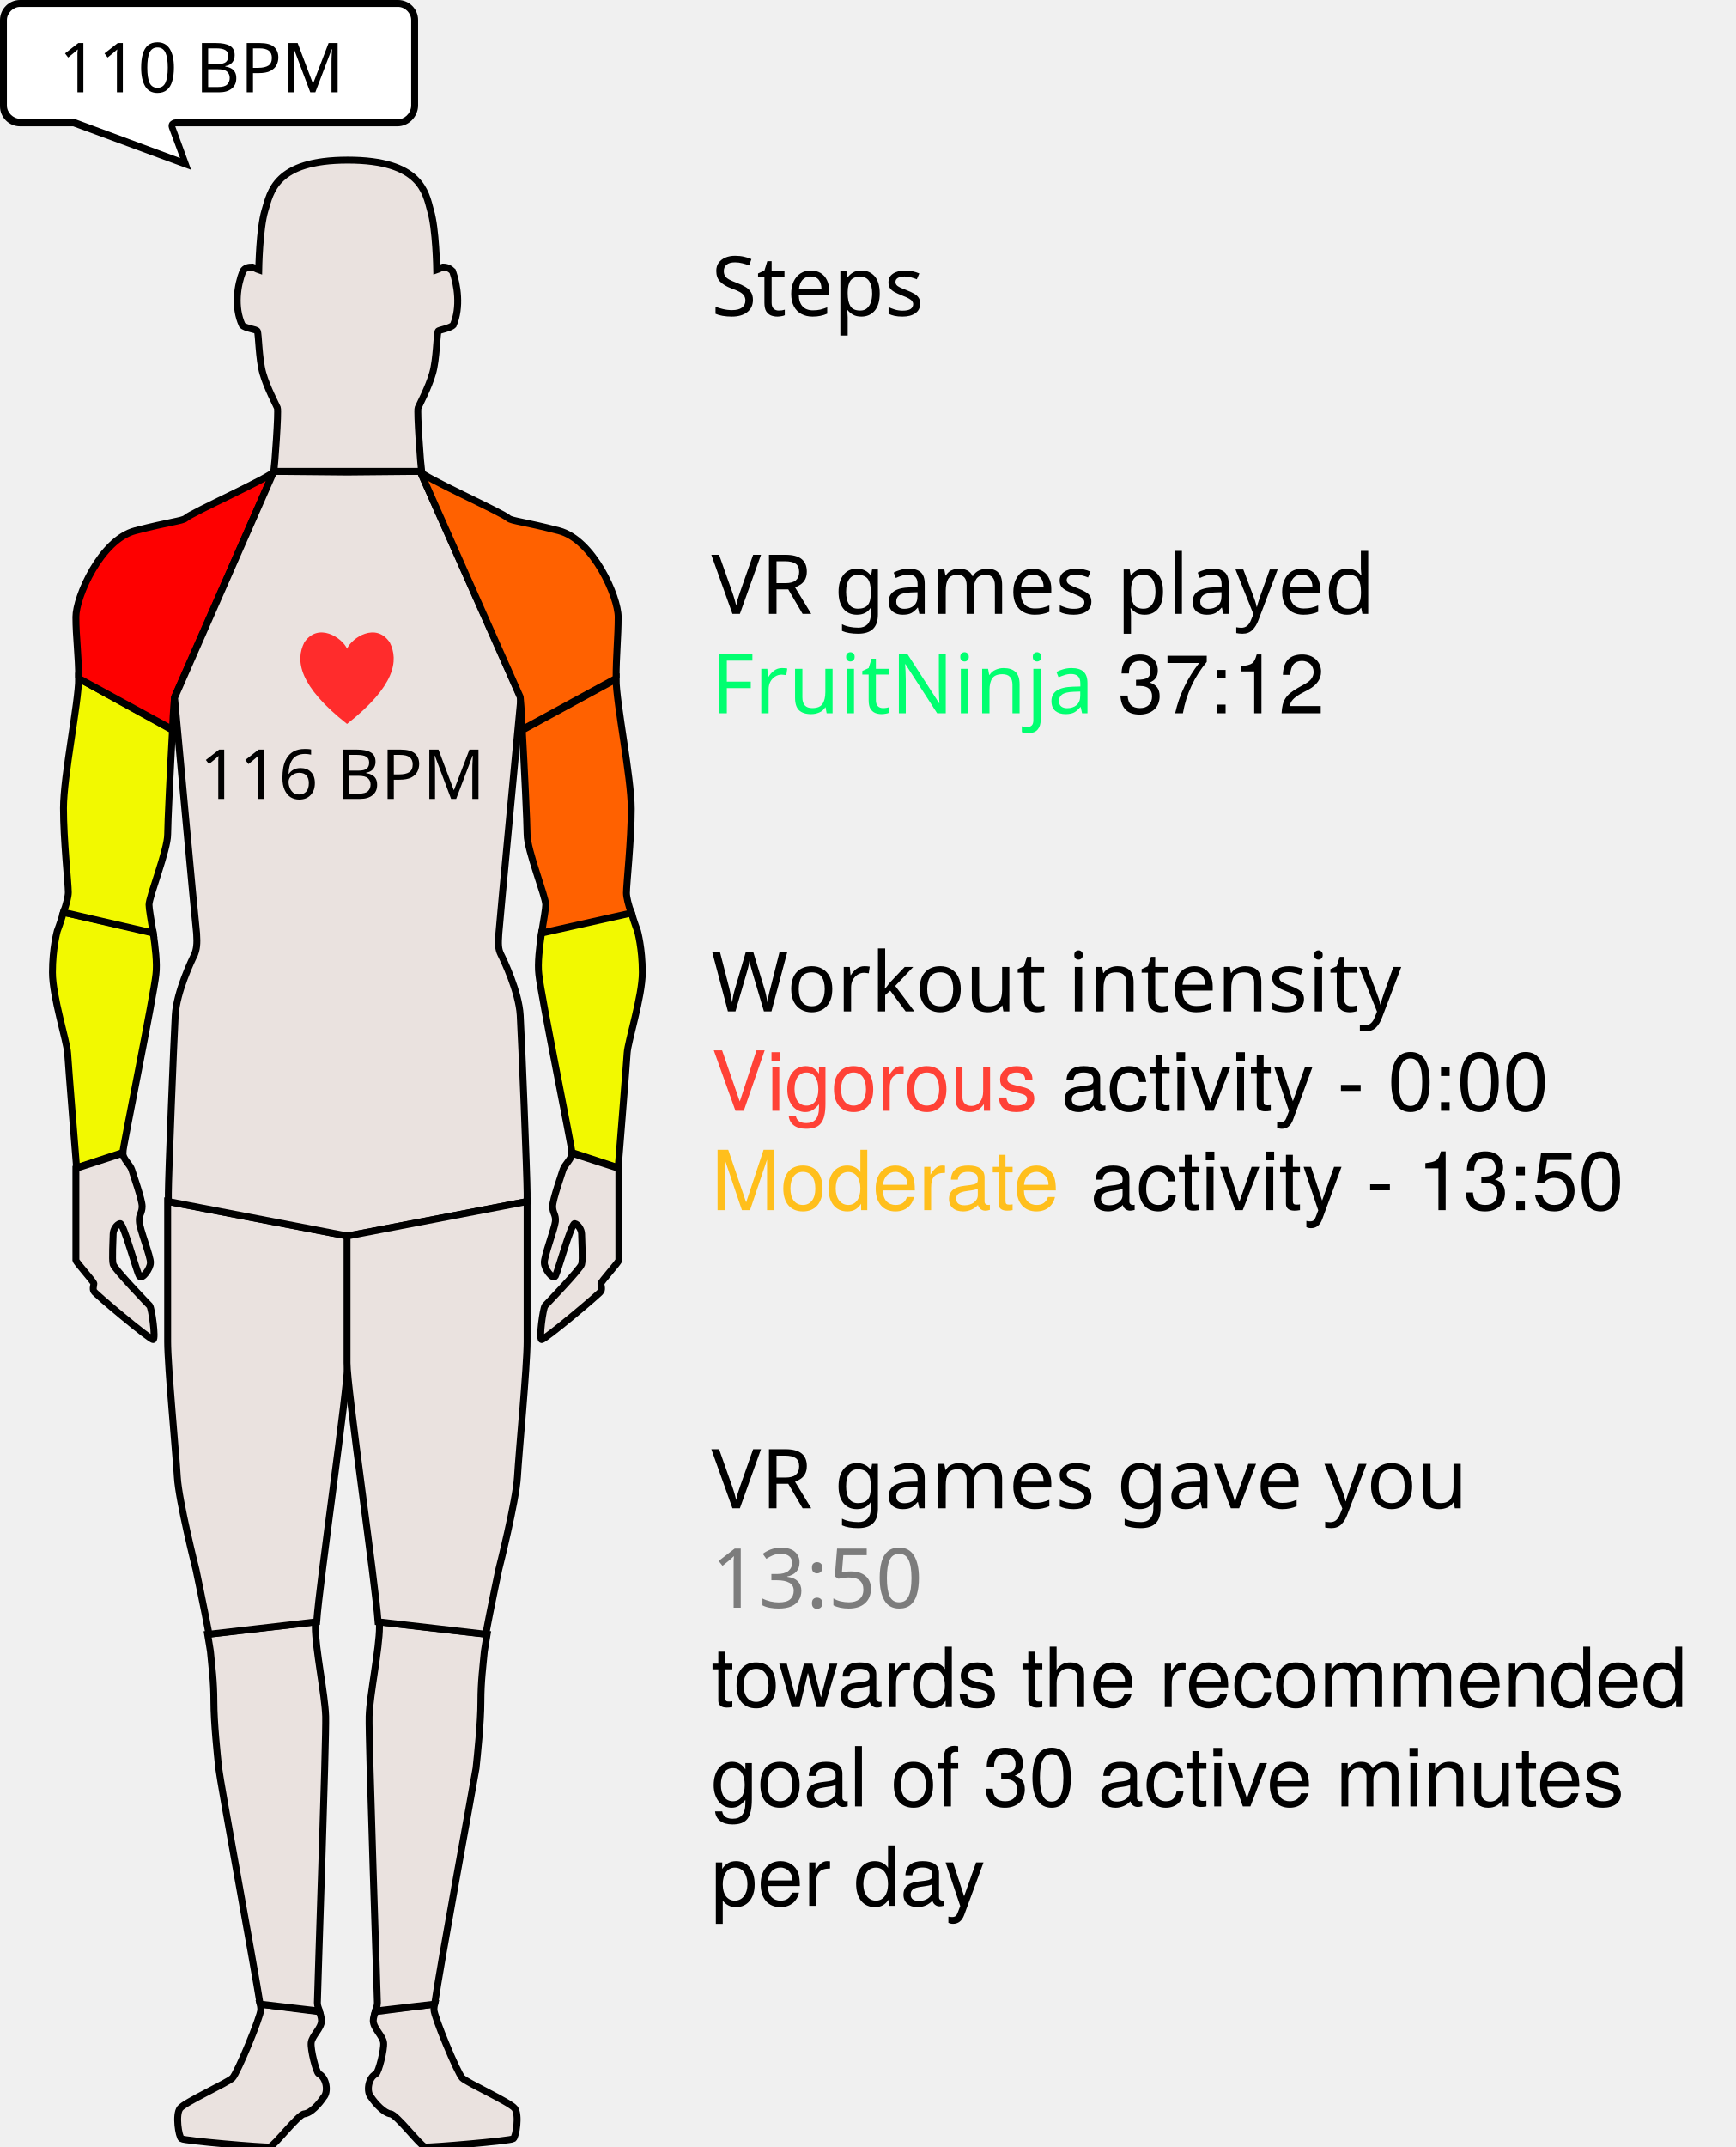
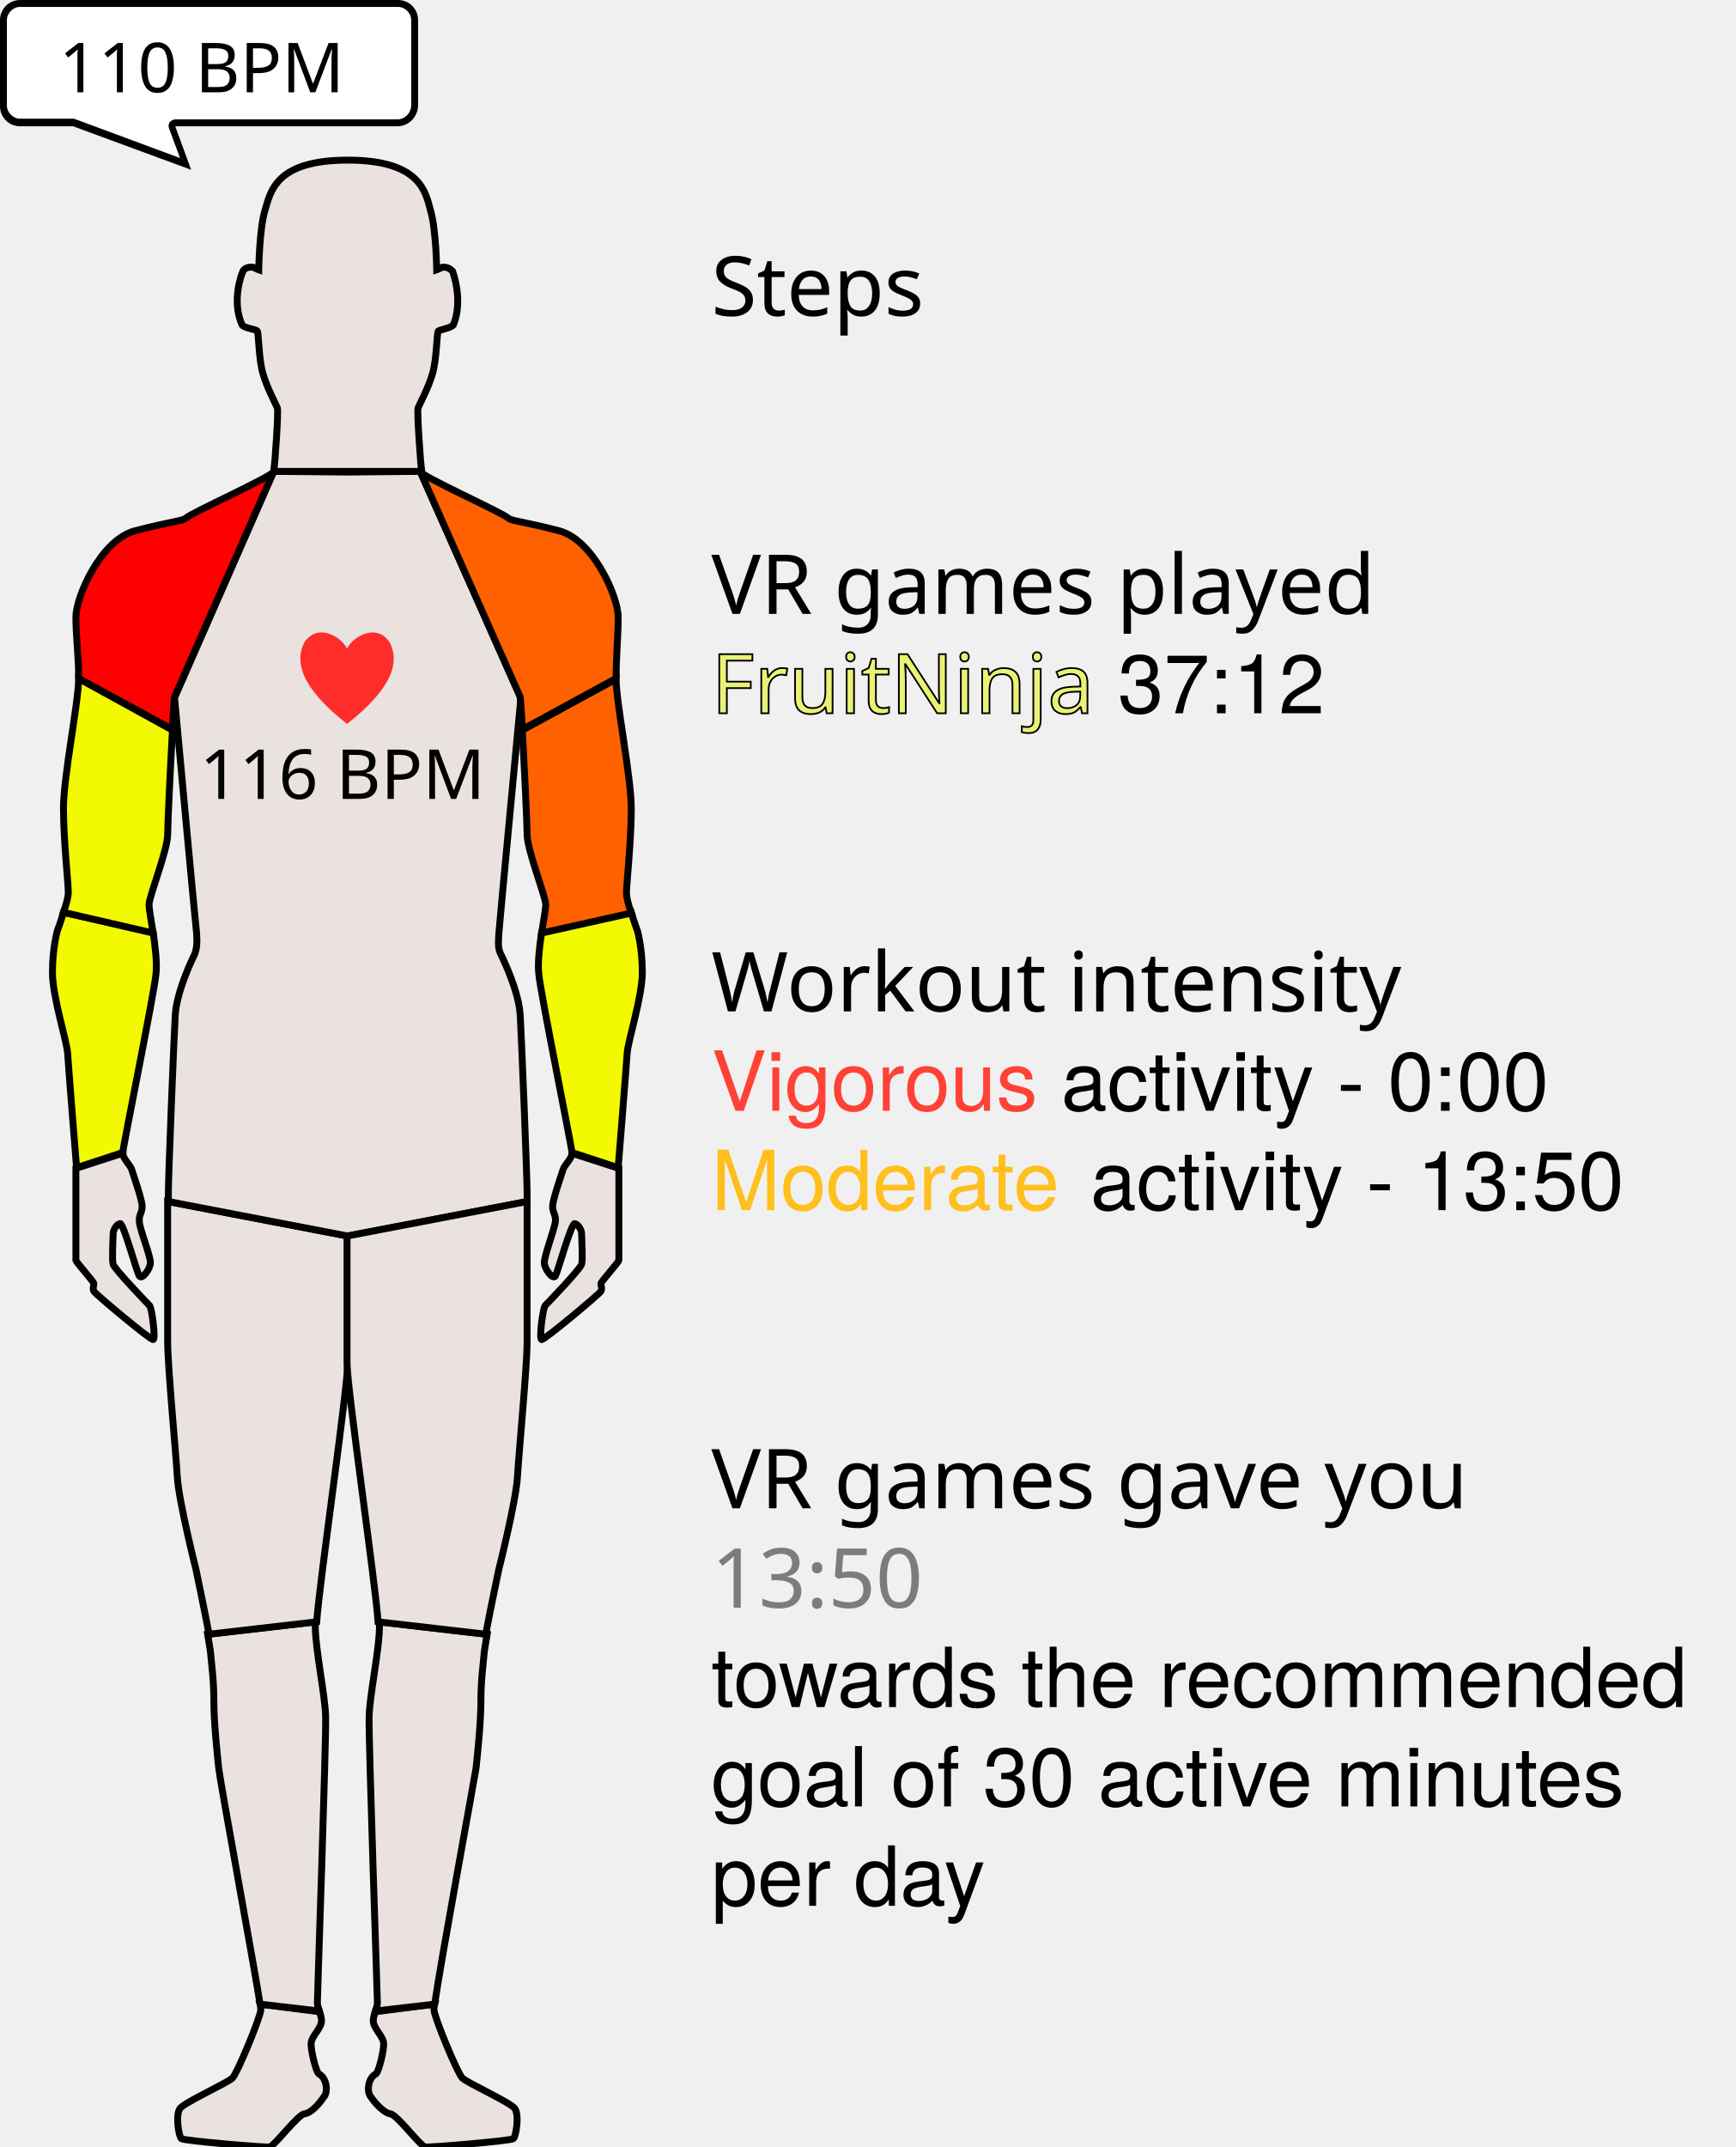
<svg xmlns="http://www.w3.org/2000/svg" version="1.1" id="Layer_1" x="0px" y="0px" viewBox="0 0 251.6 311.1" style="enable-background:new 0 0 251.6 311.1;" xml:space="preserve">
  <style type="text/css">
	.st0{fill:#EAE2DF;stroke:#000000;stroke-miterlimit:10;}
	.st1{fill:#F2F900;stroke:#000000;stroke-miterlimit:10;}
	.st2{fill:#FE0000;stroke:#000000;stroke-miterlimit:10;}
	.st3{fill:#FF6100;stroke:#000000;stroke-miterlimit:10;}
	.st4{fill:#FF2C2C;}
	.st5{fill:#FFFFFF;}
	.st6{font-family:'HelveticaNeue-Bold';}
	.st7{font-size:10px;}
	.st8{font-size:12px;}
- 	.st9{fill:#01FF70;}
+ 	.st9{fill:#E9F274;stroke:#000000;stroke-width:0.25;stroke-miterlimit:10;}
	.st10{font-family:'HelveticaNeue';}
	.st11{fill:#FF4136;}
	.st12{fill:#FFBF1C;}
	.st13{fill:#7C7C7C;}
</style>
  <g>
    <path class="st0" d="M37.7,290.4c0.1,0.4,0.1,0.7,0.1,0.8c0,1-3.4,9.2-4.1,9.9c-0.7,0.7-6.9,3.5-7.6,4.4s-0.2,4.1,0.2,4.4   s12.1,1.3,12.8,1.2c0.7-0.2,4.1-4.7,5-4.8c1-0.1,2.2-1.5,2.8-2.4c0.7-0.7,0.5-2.8-0.7-3.4c-0.4-0.3-1.2-3.5-1.1-4.5   c0.1-1,1.5-2.1,1.5-3.2c0-0.5-0.2-0.9-0.3-1.3L37.7,290.4z" />
-     <path class="st0" d="M37.7,290.4l8.6,1c-0.1-0.4-0.3-0.7-0.3-1.2c0-1,1.3-38.3,1.2-41.5c-0.1-3.2-1.5-9.8-1.5-13c0-0.2,0-0.4,0-0.7   l-15.6,1.8l0,0c0.2,1.1,0.3,2,0.4,2.5c0.2,2.2,0.5,4.3,0.5,7.3s0.5,7.7,0.7,9.6C31.9,258.1,36.9,285.3,37.7,290.4" />
+     <path class="st0" d="M37.7,290.4l8.6,1c-0.1-0.4-0.3-0.7-0.3-1.2c0-1,1.3-38.3,1.2-41.5s-1.5-9.8-1.5-13c0-0.2,0-0.4,0-0.7   l-15.6,1.8l0,0c0.2,1.1,0.3,2,0.4,2.5c0.2,2.2,0.5,4.3,0.5,7.3s0.5,7.7,0.7,9.6C31.9,258.1,36.9,285.3,37.7,290.4" />
    <path class="st0" d="M24.3,174.1c0,4.4,0,17.1,0,20.3c0,3.6,1.2,16.1,1.4,19.6c0.2,3.5,2.7,13.4,2.7,13.4s1.2,5.7,1.9,9.4l15.6-1.8   c0.4-5.7,4.5-33.9,4.5-37.5c0-3.8,0-18.4,0-18.4L24.3,174.1z" />
    <path class="st1" d="M11.1,169.2c0,0-1.2-14.9-1.3-16.6c-0.1-1.7-2.2-8.2-2.2-11.7s0.7-6,0.7-6s0.5-1.3,0.9-2.7l13,2.9   c0.3,2.1,0.6,4.5,0.4,6.1c-0.3,3-4.8,25.1-4.8,25.8L11.1,169.2z" />
    <path class="st0" d="M17.8,167.1c0,0.8,1.1,1.7,1.3,2.4s1.5,4.3,1.5,5.3s-0.5,1.2-0.4,2.2c0,1,1.7,5.2,1.6,6c0,0.8-1.2,2.5-1.6,1.9   s-2.3-7.7-2.8-7.6c-0.5,0.1-1,0.9-1,1.5s-0.2,3.8,0,4.4c0.2,0.7,5,5.7,5.3,6c0.3,0.4,0.9,4.8,0.5,4.9s-8.5-6.7-8.6-7   c-0.2-0.4,0-0.8,0-1.1s-2.5-3-2.6-3.4c0-0.5,0-13.3,0-13.3L17.8,167.1z" />
    <path class="st1" d="M22.2,135.2c-0.3-1.9-0.6-3.5-0.6-4.1c0-1.2,2.7-7.9,2.7-10.2c0-1.5,0.4-9.8,0.7-15.1l-13.6-7.5   c0,3.4-2.2,14.2-2.2,18.8s0.7,10.9,0.7,12.2c0,0.6-0.3,1.8-0.7,2.9L22.2,135.2z" />
    <path class="st2" d="M11.4,98.3l13.6,7.4c0.1-2.7,0.3-4.7,0.3-4.7l14.4-32.7c-0.1,0.7-12,6-12.8,6.8c-0.5,0.4-2.3,0.5-7.3,1.8   S11,86.5,11,89.4S11.4,95,11.4,98.3" />
    <path class="st0" d="M25.3,101.1c0,0,3,32.6,3.2,34.2c0.1,1.5,0,2.2-0.3,3c-0.4,0.8-2.6,5.4-2.8,8.8c-0.2,3.4-1,23.5-1,25.8   c0,0.3,0,0.7,0,1.2l26,5l26-5c0-0.5,0-1,0-1.2c0-2.3-0.8-22.4-1-25.8c-0.2-3.4-2.4-8-2.8-8.8s-0.4-1.5-0.3-3s3.2-34.2,3.2-34.2   L60.9,68.3l-10.6,0.1l-10.6-0.1L25.3,101.1z" />
    <path class="st0" d="M63,290.4c-0.1,0.4-0.1,0.7-0.1,0.8c0,1,3.4,9.2,4.1,9.9c0.7,0.7,6.9,3.5,7.6,4.4s0.2,4.1-0.2,4.4   s-12.1,1.3-12.8,1.2c-0.7-0.2-4.1-4.7-5-4.8s-2.2-1.5-2.8-2.4c-0.7-0.7-0.5-2.8,0.7-3.4c0.4-0.3,1.2-3.5,1.1-4.5   c-0.1-1-1.5-2.1-1.5-3.2c0-0.5,0.2-0.9,0.3-1.3L63,290.4z" />
    <path class="st0" d="M63,290.4l-8.6,1c0.1-0.4,0.3-0.7,0.3-1.2c0-1-1.3-38.3-1.2-41.5s1.5-9.8,1.5-13c0-0.2,0-0.4,0-0.7l15.6,1.8   l0,0c-0.2,1.1-0.3,2-0.4,2.5c-0.2,2.2-0.5,4.3-0.5,7.3s-0.5,7.7-0.7,9.6C68.7,258.1,63.7,285.3,63,290.4" />
    <path class="st0" d="M76.4,174.1c0,4.4,0,17.1,0,20.3c0,3.6-1.2,16.1-1.4,19.6c-0.2,3.5-2.7,13.4-2.7,13.4s-1.2,5.7-1.9,9.4   L54.8,235c-0.4-5.7-4.5-33.9-4.5-37.5c0-3.8,0-18.4,0-18.4L76.4,174.1z" />
    <path class="st1" d="M89.6,169.2c0,0,1.2-14.9,1.3-16.6c0.1-1.7,2.2-8.2,2.2-11.7s-0.7-6-0.7-6s-0.5-1.3-0.9-2.7l-13,2.9   c-0.3,2.1-0.6,4.5-0.4,6.1c0.3,3,4.8,25.1,4.8,25.8L89.6,169.2z" />
    <path class="st0" d="M82.9,167.1c0,0.8-1.1,1.7-1.3,2.4s-1.5,4.3-1.5,5.3s0.5,1.2,0.4,2.2s-1.7,5.2-1.6,6c0,0.8,1.2,2.5,1.6,1.9   c0.3-0.5,2.3-7.7,2.8-7.6c0.5,0.1,1,0.9,1,1.5s0.2,3.8,0,4.4c-0.2,0.7-5,5.7-5.3,6c-0.3,0.4-0.9,4.8-0.5,4.9s8.5-6.7,8.6-7   c0.2-0.4,0-0.8,0-1.1s2.5-3,2.6-3.4c0-0.5,0-13.3,0-13.3L82.9,167.1z" />
    <path class="st3" d="M78.5,135.2c0.3-1.9,0.6-3.5,0.6-4.1c0-1.2-2.7-7.9-2.7-10.2c0-1.5-0.4-9.8-0.7-15.1l13.6-7.4   c0,3.4,2.2,14.2,2.2,18.8s-0.7,10.9-0.7,12.2c0,0.6,0.3,1.8,0.7,2.9L78.5,135.2z" />
    <path class="st3" d="M89.3,98.3l-13.6,7.4c-0.1-2.7-0.3-4.7-0.3-4.7L60.9,68.3c0.1,0.7,12,6,12.8,6.8c0.5,0.4,2.3,0.5,7.3,1.8   s8.6,9.6,8.6,12.5S89.3,95,89.3,98.3" />
-     <path class="st0" d="M39.7,68.3c0.1-0.7,0.7-8.7,0.5-9.2c-0.2-0.5-1.5-2.9-2.1-5s-0.6-5.7-0.8-6.1c-0.1-0.3-1.8-0.4-2.2-0.9   c-1.2-2.6-0.7-5.8,0.1-7.8c0.3-0.5,0.8-0.6,1.4-0.6c0.3,0.1,0.6,0.3,0.9,0.4c0,0,0.1-6,0.9-8.6c0.8-2.6,1.4-7.3,12-7.3   s11.3,4.7,12,7.3c0.8,2.6,0.9,8.6,0.9,8.6c0.3-0.1,0.6-0.3,0.9-0.4c0.6,0,1,0.2,1.4,0.6c0.7,2,1.2,5.2,0.1,7.8   c-0.5,0.5-2.1,0.7-2.2,0.9c-0.2,0.5-0.2,4-0.8,6.1c-0.6,2.1-1.9,4.5-2.1,5c-0.2,0.5,0.4,8.5,0.5,9.2H39.7z" />
+     <path class="st0" d="M39.7,68.3c0.1-0.7,0.7-8.7,0.5-9.2s-1.5-2.9-2.1-5s-0.6-5.7-0.8-6.1c-0.1-0.3-1.8-0.4-2.2-0.9   c-1.2-2.6-0.7-5.8,0.1-7.8c0.3-0.5,0.8-0.6,1.4-0.6c0.3,0.1,0.6,0.3,0.9,0.4c0,0,0.1-6,0.9-8.6c0.8-2.6,1.4-7.3,12-7.3   s11.3,4.7,12,7.3c0.8,2.6,0.9,8.6,0.9,8.6c0.3-0.1,0.6-0.3,0.9-0.4c0.6,0,1,0.2,1.4,0.6c0.7,2,1.2,5.2,0.1,7.8   c-0.5,0.5-2.1,0.7-2.2,0.9c-0.2,0.5-0.2,4-0.8,6.1s-1.9,4.5-2.1,5c-0.2,0.5,0.4,8.5,0.5,9.2H39.7z" />
    <path class="st4" d="M50.3,94c-0.7-1.6-4.2-3.9-6.2-0.9c-1.3,2.6-0.8,6.3,6.2,11.8c7-5.5,7.5-9.2,6.2-11.8   C54.5,90.1,51,92.4,50.3,94z" />
    <g>
-       <path class="st5" d="M10.8,17.8c-0.1,0-0.1,0-0.2,0H2.9c-1.3,0-2.4-1.1-2.4-2.4V2.9c0-1.3,1.1-2.4,2.4-2.4h54.8    c1.3,0,2.4,1.1,2.4,2.4v12.5c-0.1,1.3-1.2,2.4-2.5,2.4H25.4c-0.2,0-0.3,0.1-0.4,0.2c-0.1,0.1-0.1,0.3-0.1,0.5l1.9,5.3L10.8,17.8z" />
-       <path d="M57.7,1c1,0,1.9,0.9,1.9,1.9v12.5c-0.1,1.1-1,1.9-2,1.9H25.4c-0.3,0-0.6,0.2-0.8,0.4c-0.2,0.3-0.2,0.6-0.1,0.9l1.6,4.3    l-15.1-5.6c-0.1,0-0.2-0.1-0.3-0.1H2.9c-1,0-1.9-0.9-1.9-1.9V2.9C1,1.9,1.9,1,2.9,1H57.7 M57.7,0H2.9C1.3,0,0,1.3,0,2.9v12.5    c0,1.6,1.3,2.9,2.9,2.9h7.7l17.1,6.3l-2.3-6.3h32.2c1.6,0,2.9-1.3,3-2.9V2.9C60.6,1.3,59.3,0,57.7,0L57.7,0z" />
+       <path class="st5" d="M10.8,17.8c-0.1,0-0.1,0-0.2,0H2.9c-1.3,0-2.4-1.1-2.4-2.4V2.9c0-1.3,1.1-2.4,2.4-2.4h54.8    c1.3,0,2.4,1.1,2.4,2.4v12.5c-0.1,1.3-1.2,2.4-2.5,2.4H25.4c-0.2,0-0.3,0.1-0.4,0.2s-0.1,0.3-0.1,0.5l1.9,5.3L10.8,17.8z" />
+       <path d="M57.7,1c1,0,1.9,0.9,1.9,1.9v12.5c-0.1,1.1-1,1.9-2,1.9H25.4c-0.3,0-0.6,0.2-0.8,0.4c-0.2,0.3-0.2,0.6-0.1,0.9l1.6,4.3    L11,17.3c-0.1,0-0.2-0.1-0.3-0.1H2.9c-1,0-1.9-0.9-1.9-1.9V2.9C1,1.9,1.9,1,2.9,1H57.7 M57.7,0H2.9C1.3,0,0,1.3,0,2.9v12.5    c0,1.6,1.3,2.9,2.9,2.9h7.7l17.1,6.3l-2.3-6.3h32.2c1.6,0,2.9-1.3,3-2.9V2.9C60.6,1.3,59.3,0,57.7,0L57.7,0z" />
    </g>
  </g>
  <text transform="matrix(1 0 0 1 28.9501 115.7606)" class="st6 st7">116 BPM</text>
  <text transform="matrix(1 0 0 1 8.5364 13.3736)" class="st6 st7">110 BPM</text>
  <text transform="matrix(1 0 0 1 103.1 45.7499)" class="st6 st8">Steps</text>
  <text transform="matrix(1 0 0 1 103.1 88.9499)" class="st6 st8">VR games played</text>
  <text transform="matrix(1 0 0 1 103.1 103.3499)" class="st9 st6 st8">FruitNinja </text>
  <text transform="matrix(1 0 0 1 162 103.3499)" class="st10 st8">37:12</text>
  <text transform="matrix(1 0 0 1 103.1 146.5499)" class="st6 st8">Workout intensity</text>
  <text transform="matrix(1 0 0 1 103.1 160.9499)" class="st11 st10 st8">Vigorous </text>
  <text transform="matrix(1 0 0 1 153.8 160.9499)" class="st10 st8">activity - 0:00</text>
  <text transform="matrix(1 0 0 1 103.1 175.3499)" class="st12 st10 st8">Moderate</text>
  <text transform="matrix(1 0 0 1 154.7 175.3499)" class="st10 st8"> activity - 13:50</text>
  <text transform="matrix(1 0 0 1 103.1 218.5499)" class="st6 st8">VR games gave you</text>
  <text transform="matrix(1 0 0 1 103.1 232.9499)" class="st13 st6 st8">13:50</text>
  <text transform="matrix(1 0 0 1 103.1 247.3499)" class="st10 st8">towards the recommended</text>
  <text transform="matrix(1 0 0 1 103.1 261.7499)" class="st10 st8">goal of 30 active minutes</text>
  <text transform="matrix(1 0 0 1 103.1 276.1499)" class="st10 st8">per day</text>
</svg>
